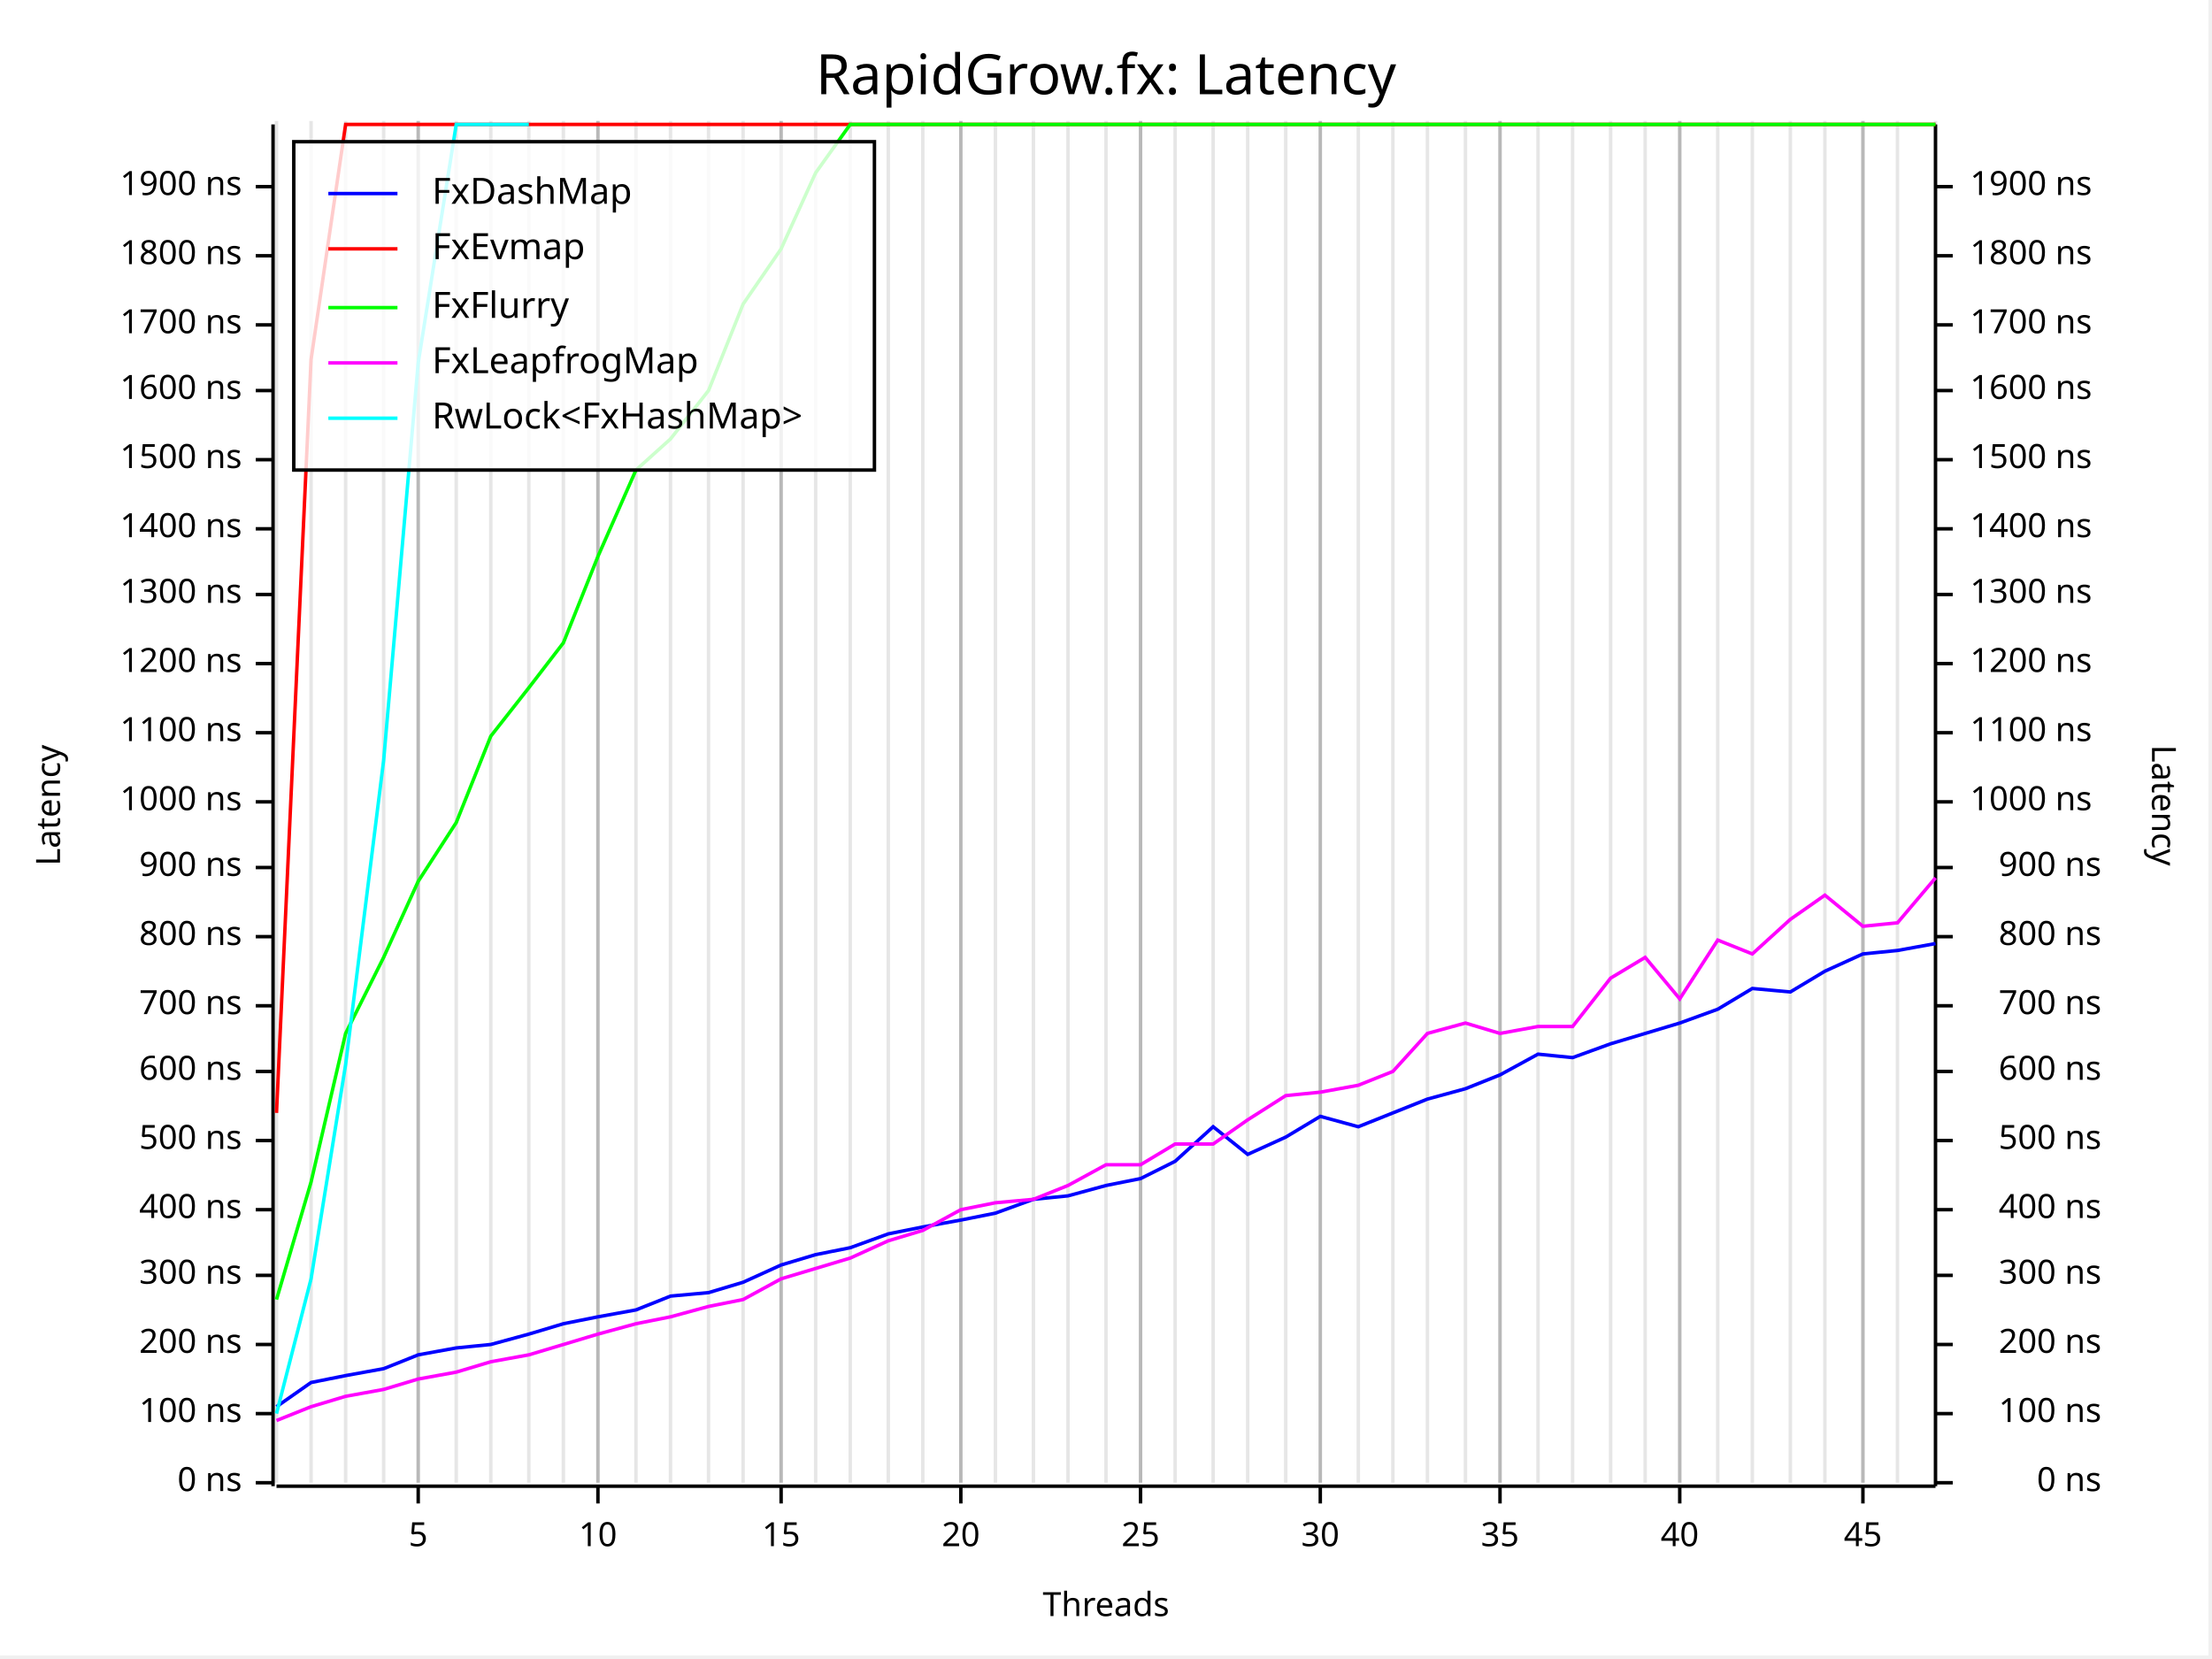
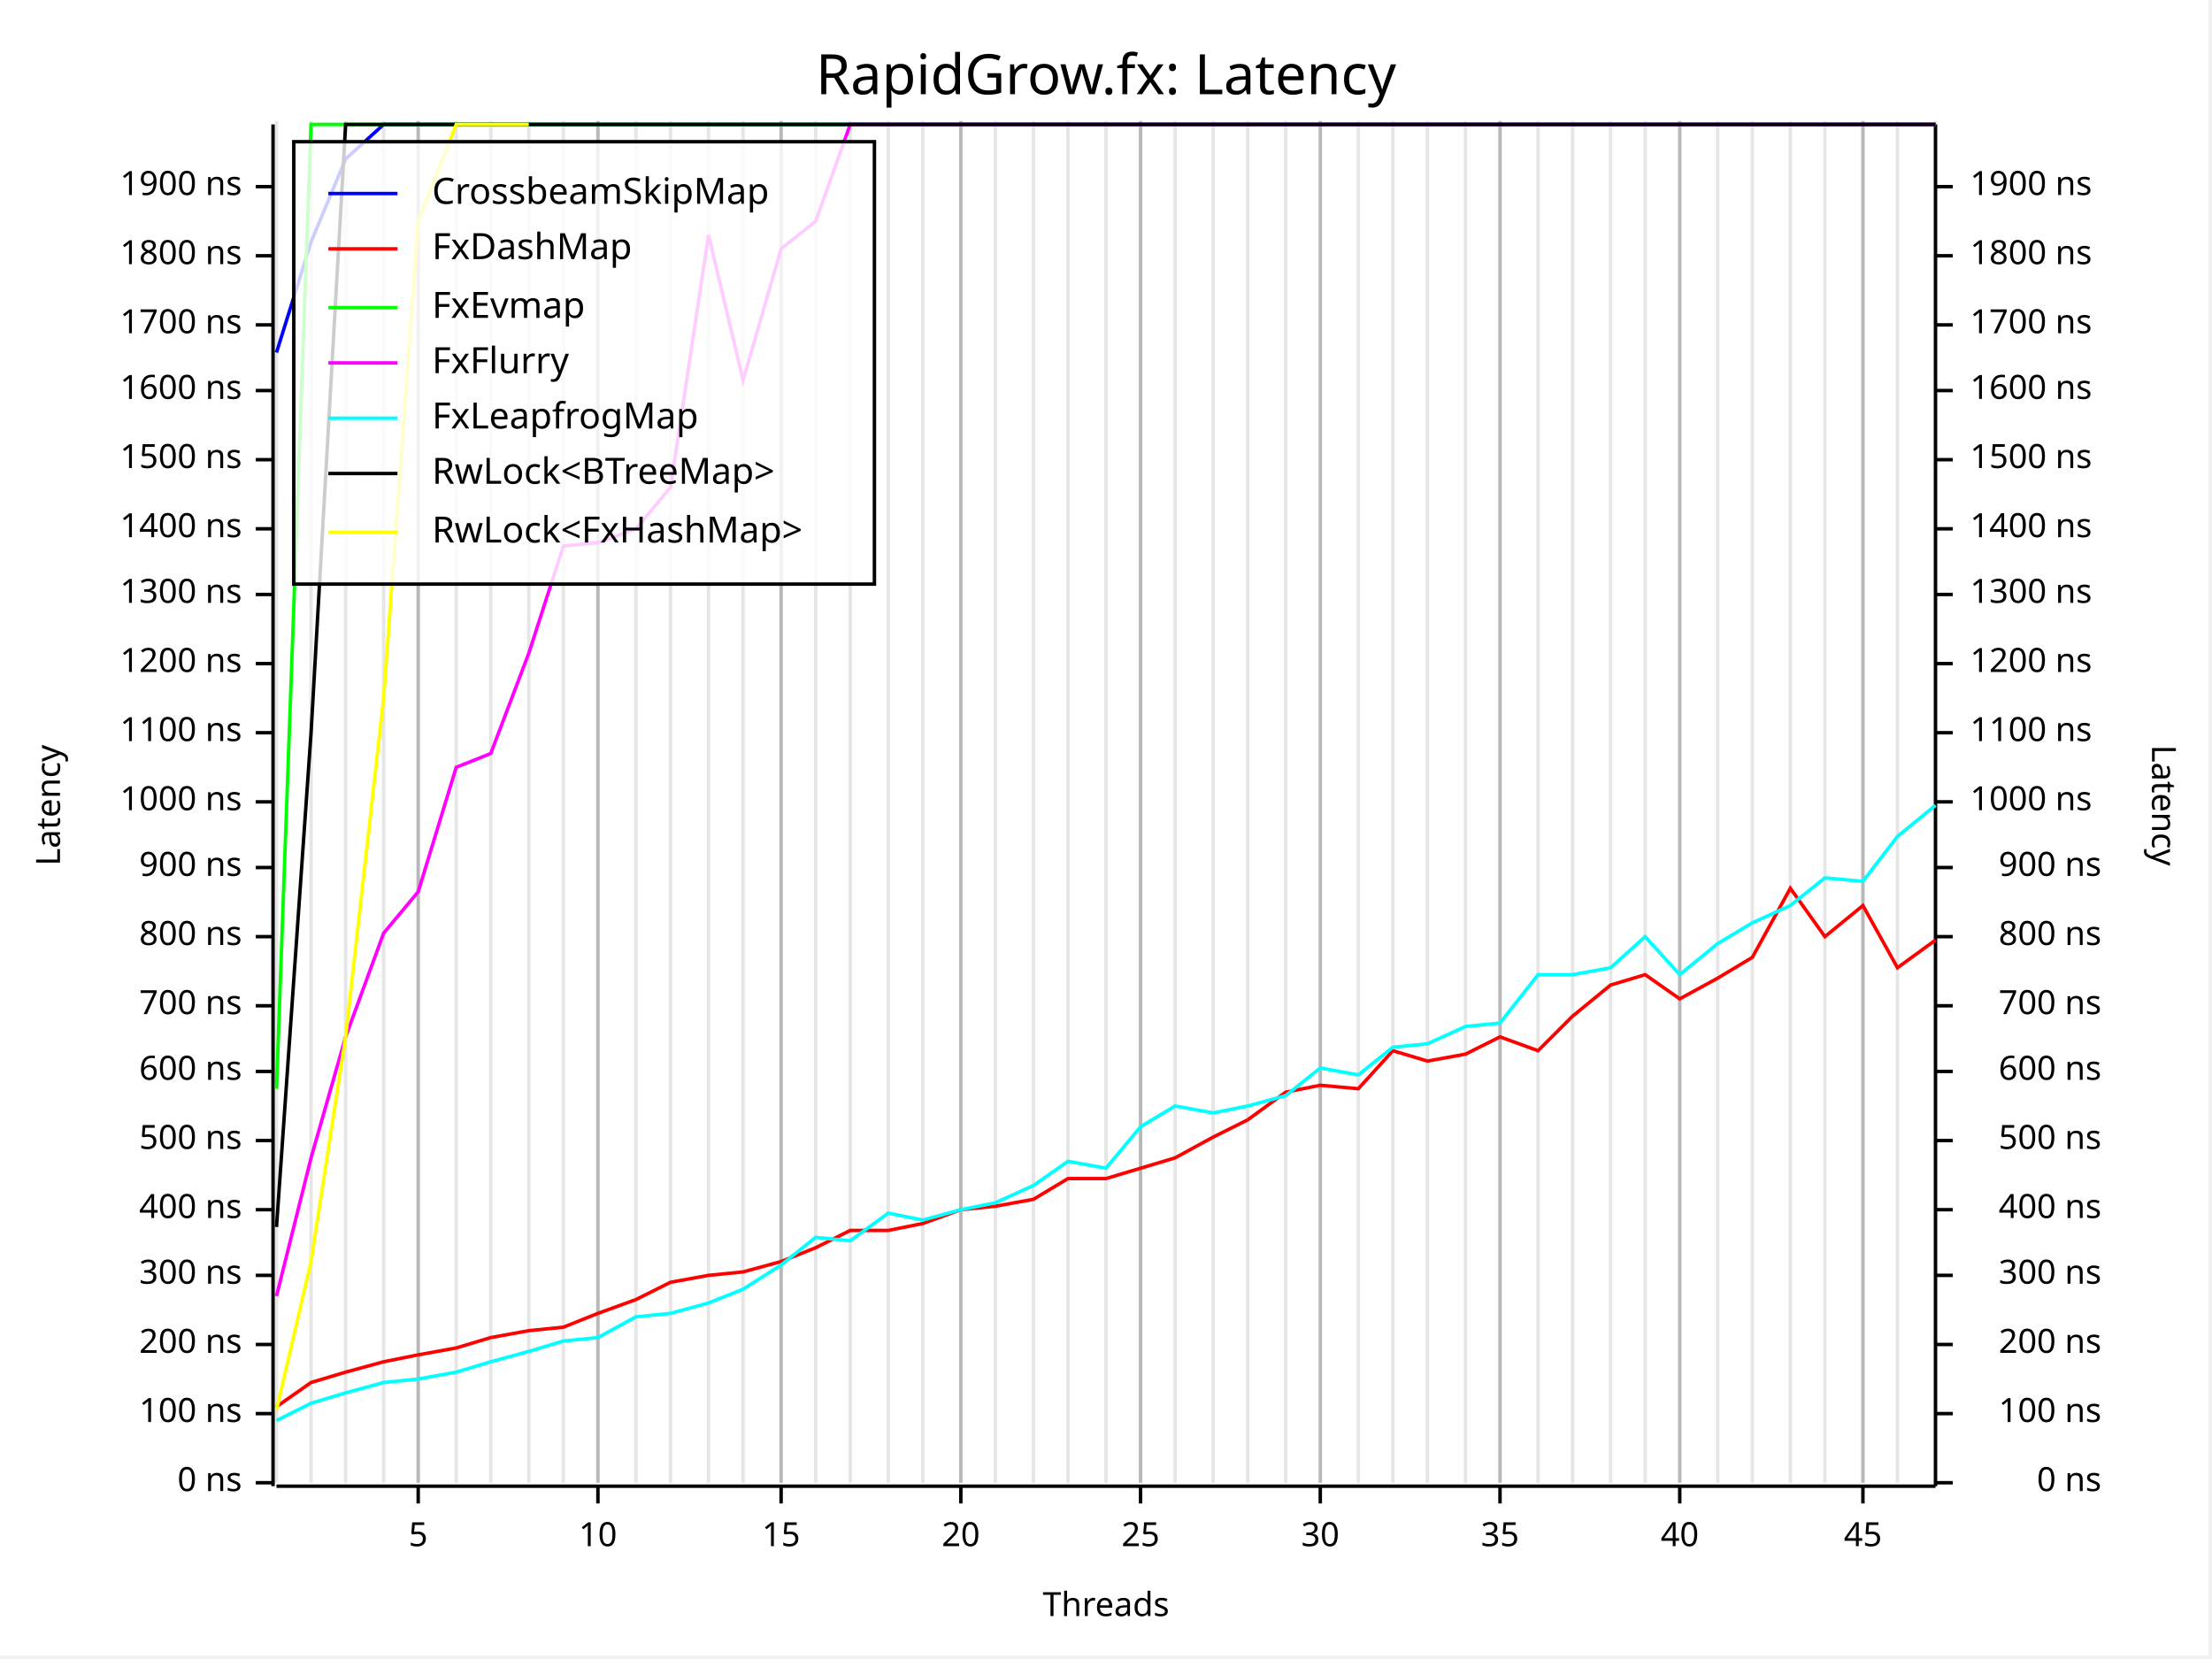
<svg xmlns="http://www.w3.org/2000/svg" width="640" height="480" viewBox="0 0 640 480">
  <rect x="0" y="0" width="639" height="479" opacity="1" fill="#FFFFFF" stroke="none" />
  <text x="320" y="15" dy="0.76em" text-anchor="middle" font-family="Fira Code" font-size="16.129" opacity="1" fill="#000000">
RapidGrow.fx: Latency
</text>
  <line opacity="0.1" stroke="#000000" stroke-width="1" x1="80" y1="429" x2="80" y2="35" />
  <line opacity="0.1" stroke="#000000" stroke-width="1" x1="90" y1="429" x2="90" y2="35" />
  <line opacity="0.1" stroke="#000000" stroke-width="1" x1="100" y1="429" x2="100" y2="35" />
  <line opacity="0.1" stroke="#000000" stroke-width="1" x1="111" y1="429" x2="111" y2="35" />
  <line opacity="0.1" stroke="#000000" stroke-width="1" x1="121" y1="429" x2="121" y2="35" />
  <line opacity="0.1" stroke="#000000" stroke-width="1" x1="132" y1="429" x2="132" y2="35" />
  <line opacity="0.1" stroke="#000000" stroke-width="1" x1="142" y1="429" x2="142" y2="35" />
  <line opacity="0.1" stroke="#000000" stroke-width="1" x1="153" y1="429" x2="153" y2="35" />
  <line opacity="0.1" stroke="#000000" stroke-width="1" x1="163" y1="429" x2="163" y2="35" />
  <line opacity="0.1" stroke="#000000" stroke-width="1" x1="173" y1="429" x2="173" y2="35" />
  <line opacity="0.1" stroke="#000000" stroke-width="1" x1="184" y1="429" x2="184" y2="35" />
  <line opacity="0.1" stroke="#000000" stroke-width="1" x1="194" y1="429" x2="194" y2="35" />
  <line opacity="0.1" stroke="#000000" stroke-width="1" x1="205" y1="429" x2="205" y2="35" />
  <line opacity="0.1" stroke="#000000" stroke-width="1" x1="215" y1="429" x2="215" y2="35" />
  <line opacity="0.1" stroke="#000000" stroke-width="1" x1="226" y1="429" x2="226" y2="35" />
  <line opacity="0.1" stroke="#000000" stroke-width="1" x1="236" y1="429" x2="236" y2="35" />
  <line opacity="0.1" stroke="#000000" stroke-width="1" x1="246" y1="429" x2="246" y2="35" />
  <line opacity="0.1" stroke="#000000" stroke-width="1" x1="257" y1="429" x2="257" y2="35" />
  <line opacity="0.1" stroke="#000000" stroke-width="1" x1="267" y1="429" x2="267" y2="35" />
  <line opacity="0.1" stroke="#000000" stroke-width="1" x1="278" y1="429" x2="278" y2="35" />
  <line opacity="0.1" stroke="#000000" stroke-width="1" x1="288" y1="429" x2="288" y2="35" />
  <line opacity="0.1" stroke="#000000" stroke-width="1" x1="299" y1="429" x2="299" y2="35" />
  <line opacity="0.1" stroke="#000000" stroke-width="1" x1="309" y1="429" x2="309" y2="35" />
  <line opacity="0.1" stroke="#000000" stroke-width="1" x1="320" y1="429" x2="320" y2="35" />
  <line opacity="0.1" stroke="#000000" stroke-width="1" x1="330" y1="429" x2="330" y2="35" />
  <line opacity="0.1" stroke="#000000" stroke-width="1" x1="340" y1="429" x2="340" y2="35" />
  <line opacity="0.1" stroke="#000000" stroke-width="1" x1="351" y1="429" x2="351" y2="35" />
  <line opacity="0.1" stroke="#000000" stroke-width="1" x1="361" y1="429" x2="361" y2="35" />
  <line opacity="0.1" stroke="#000000" stroke-width="1" x1="372" y1="429" x2="372" y2="35" />
  <line opacity="0.1" stroke="#000000" stroke-width="1" x1="382" y1="429" x2="382" y2="35" />
  <line opacity="0.1" stroke="#000000" stroke-width="1" x1="393" y1="429" x2="393" y2="35" />
  <line opacity="0.1" stroke="#000000" stroke-width="1" x1="403" y1="429" x2="403" y2="35" />
  <line opacity="0.1" stroke="#000000" stroke-width="1" x1="413" y1="429" x2="413" y2="35" />
  <line opacity="0.1" stroke="#000000" stroke-width="1" x1="424" y1="429" x2="424" y2="35" />
  <line opacity="0.1" stroke="#000000" stroke-width="1" x1="434" y1="429" x2="434" y2="35" />
  <line opacity="0.1" stroke="#000000" stroke-width="1" x1="445" y1="429" x2="445" y2="35" />
  <line opacity="0.1" stroke="#000000" stroke-width="1" x1="455" y1="429" x2="455" y2="35" />
  <line opacity="0.1" stroke="#000000" stroke-width="1" x1="466" y1="429" x2="466" y2="35" />
  <line opacity="0.1" stroke="#000000" stroke-width="1" x1="476" y1="429" x2="476" y2="35" />
  <line opacity="0.1" stroke="#000000" stroke-width="1" x1="486" y1="429" x2="486" y2="35" />
  <line opacity="0.1" stroke="#000000" stroke-width="1" x1="497" y1="429" x2="497" y2="35" />
  <line opacity="0.1" stroke="#000000" stroke-width="1" x1="507" y1="429" x2="507" y2="35" />
  <line opacity="0.1" stroke="#000000" stroke-width="1" x1="518" y1="429" x2="518" y2="35" />
  <line opacity="0.1" stroke="#000000" stroke-width="1" x1="528" y1="429" x2="528" y2="35" />
  <line opacity="0.1" stroke="#000000" stroke-width="1" x1="539" y1="429" x2="539" y2="35" />
  <line opacity="0.1" stroke="#000000" stroke-width="1" x1="549" y1="429" x2="549" y2="35" />
  <line opacity="0.1" stroke="#000000" stroke-width="1" x1="560" y1="429" x2="560" y2="35" />
  <text x="10" y="233" dy="0.76em" text-anchor="middle" font-family="sans-serif" font-size="9.677" opacity="1" fill="#000000" transform="rotate(270, 10, 233)">
Latency
</text>
  <text x="320" y="470" dy="-0.5ex" text-anchor="middle" font-family="sans-serif" font-size="9.677" opacity="1" fill="#000000">
Threads
</text>
  <text x="630" y="233" dy="0.76em" text-anchor="middle" font-family="sans-serif" font-size="9.677" opacity="1" fill="#000000" transform="rotate(90, 630, 233)">
Latency
</text>
  <line opacity="0.2" stroke="#000000" stroke-width="1" x1="121" y1="429" x2="121" y2="35" />
  <line opacity="0.2" stroke="#000000" stroke-width="1" x1="173" y1="429" x2="173" y2="35" />
  <line opacity="0.2" stroke="#000000" stroke-width="1" x1="226" y1="429" x2="226" y2="35" />
  <line opacity="0.2" stroke="#000000" stroke-width="1" x1="278" y1="429" x2="278" y2="35" />
  <line opacity="0.2" stroke="#000000" stroke-width="1" x1="330" y1="429" x2="330" y2="35" />
  <line opacity="0.2" stroke="#000000" stroke-width="1" x1="382" y1="429" x2="382" y2="35" />
  <line opacity="0.2" stroke="#000000" stroke-width="1" x1="434" y1="429" x2="434" y2="35" />
  <line opacity="0.2" stroke="#000000" stroke-width="1" x1="486" y1="429" x2="486" y2="35" />
  <line opacity="0.2" stroke="#000000" stroke-width="1" x1="539" y1="429" x2="539" y2="35" />
  <polyline fill="none" opacity="1" stroke="#000000" stroke-width="1" points="79,36 79,430 " />
  <text x="70" y="429" dy="0.5ex" text-anchor="end" font-family="sans-serif" font-size="9.677" opacity="1" fill="#000000">
0 ns
</text>
  <polyline fill="none" opacity="1" stroke="#000000" stroke-width="1" points="74,429 79,429 " />
  <text x="70" y="409" dy="0.5ex" text-anchor="end" font-family="sans-serif" font-size="9.677" opacity="1" fill="#000000">
100 ns
</text>
  <polyline fill="none" opacity="1" stroke="#000000" stroke-width="1" points="74,409 79,409 " />
  <text x="70" y="389" dy="0.5ex" text-anchor="end" font-family="sans-serif" font-size="9.677" opacity="1" fill="#000000">
200 ns
</text>
  <polyline fill="none" opacity="1" stroke="#000000" stroke-width="1" points="74,389 79,389 " />
  <text x="70" y="369" dy="0.5ex" text-anchor="end" font-family="sans-serif" font-size="9.677" opacity="1" fill="#000000">
300 ns
</text>
  <polyline fill="none" opacity="1" stroke="#000000" stroke-width="1" points="74,369 79,369 " />
  <text x="70" y="350" dy="0.5ex" text-anchor="end" font-family="sans-serif" font-size="9.677" opacity="1" fill="#000000">
400 ns
</text>
  <polyline fill="none" opacity="1" stroke="#000000" stroke-width="1" points="74,350 79,350 " />
  <text x="70" y="330" dy="0.5ex" text-anchor="end" font-family="sans-serif" font-size="9.677" opacity="1" fill="#000000">
500 ns
</text>
  <polyline fill="none" opacity="1" stroke="#000000" stroke-width="1" points="74,330 79,330 " />
  <text x="70" y="310" dy="0.5ex" text-anchor="end" font-family="sans-serif" font-size="9.677" opacity="1" fill="#000000">
600 ns
</text>
  <polyline fill="none" opacity="1" stroke="#000000" stroke-width="1" points="74,310 79,310 " />
  <text x="70" y="291" dy="0.5ex" text-anchor="end" font-family="sans-serif" font-size="9.677" opacity="1" fill="#000000">
700 ns
</text>
  <polyline fill="none" opacity="1" stroke="#000000" stroke-width="1" points="74,291 79,291 " />
  <text x="70" y="271" dy="0.5ex" text-anchor="end" font-family="sans-serif" font-size="9.677" opacity="1" fill="#000000">
800 ns
</text>
  <polyline fill="none" opacity="1" stroke="#000000" stroke-width="1" points="74,271 79,271 " />
  <text x="70" y="251" dy="0.5ex" text-anchor="end" font-family="sans-serif" font-size="9.677" opacity="1" fill="#000000">
900 ns
</text>
  <polyline fill="none" opacity="1" stroke="#000000" stroke-width="1" points="74,251 79,251 " />
  <text x="70" y="232" dy="0.5ex" text-anchor="end" font-family="sans-serif" font-size="9.677" opacity="1" fill="#000000">
1000 ns
</text>
  <polyline fill="none" opacity="1" stroke="#000000" stroke-width="1" points="74,232 79,232 " />
  <text x="70" y="212" dy="0.5ex" text-anchor="end" font-family="sans-serif" font-size="9.677" opacity="1" fill="#000000">
1100 ns
</text>
  <polyline fill="none" opacity="1" stroke="#000000" stroke-width="1" points="74,212 79,212 " />
  <text x="70" y="192" dy="0.5ex" text-anchor="end" font-family="sans-serif" font-size="9.677" opacity="1" fill="#000000">
1200 ns
</text>
  <polyline fill="none" opacity="1" stroke="#000000" stroke-width="1" points="74,192 79,192 " />
  <text x="70" y="172" dy="0.5ex" text-anchor="end" font-family="sans-serif" font-size="9.677" opacity="1" fill="#000000">
1300 ns
</text>
  <polyline fill="none" opacity="1" stroke="#000000" stroke-width="1" points="74,172 79,172 " />
  <text x="70" y="153" dy="0.5ex" text-anchor="end" font-family="sans-serif" font-size="9.677" opacity="1" fill="#000000">
1400 ns
</text>
  <polyline fill="none" opacity="1" stroke="#000000" stroke-width="1" points="74,153 79,153 " />
  <text x="70" y="133" dy="0.5ex" text-anchor="end" font-family="sans-serif" font-size="9.677" opacity="1" fill="#000000">
1500 ns
</text>
  <polyline fill="none" opacity="1" stroke="#000000" stroke-width="1" points="74,133 79,133 " />
  <text x="70" y="113" dy="0.5ex" text-anchor="end" font-family="sans-serif" font-size="9.677" opacity="1" fill="#000000">
1600 ns
</text>
  <polyline fill="none" opacity="1" stroke="#000000" stroke-width="1" points="74,113 79,113 " />
  <text x="70" y="94" dy="0.5ex" text-anchor="end" font-family="sans-serif" font-size="9.677" opacity="1" fill="#000000">
1700 ns
</text>
  <polyline fill="none" opacity="1" stroke="#000000" stroke-width="1" points="74,94 79,94 " />
  <text x="70" y="74" dy="0.5ex" text-anchor="end" font-family="sans-serif" font-size="9.677" opacity="1" fill="#000000">
1800 ns
</text>
  <polyline fill="none" opacity="1" stroke="#000000" stroke-width="1" points="74,74 79,74 " />
  <text x="70" y="54" dy="0.5ex" text-anchor="end" font-family="sans-serif" font-size="9.677" opacity="1" fill="#000000">
1900 ns
</text>
  <polyline fill="none" opacity="1" stroke="#000000" stroke-width="1" points="74,54 79,54 " />
  <polyline fill="none" opacity="1" stroke="#000000" stroke-width="1" points="80,430 560,430 " />
  <text x="121" y="440" dy="0.76em" text-anchor="middle" font-family="sans-serif" font-size="9.677" opacity="1" fill="#000000">
5
</text>
  <polyline fill="none" opacity="1" stroke="#000000" stroke-width="1" points="121,430 121,435 " />
  <text x="173" y="440" dy="0.76em" text-anchor="middle" font-family="sans-serif" font-size="9.677" opacity="1" fill="#000000">
10
</text>
  <polyline fill="none" opacity="1" stroke="#000000" stroke-width="1" points="173,430 173,435 " />
  <text x="226" y="440" dy="0.76em" text-anchor="middle" font-family="sans-serif" font-size="9.677" opacity="1" fill="#000000">
15
</text>
  <polyline fill="none" opacity="1" stroke="#000000" stroke-width="1" points="226,430 226,435 " />
  <text x="278" y="440" dy="0.76em" text-anchor="middle" font-family="sans-serif" font-size="9.677" opacity="1" fill="#000000">
20
</text>
  <polyline fill="none" opacity="1" stroke="#000000" stroke-width="1" points="278,430 278,435 " />
  <text x="330" y="440" dy="0.76em" text-anchor="middle" font-family="sans-serif" font-size="9.677" opacity="1" fill="#000000">
25
</text>
  <polyline fill="none" opacity="1" stroke="#000000" stroke-width="1" points="330,430 330,435 " />
  <text x="382" y="440" dy="0.76em" text-anchor="middle" font-family="sans-serif" font-size="9.677" opacity="1" fill="#000000">
30
</text>
  <polyline fill="none" opacity="1" stroke="#000000" stroke-width="1" points="382,430 382,435 " />
  <text x="434" y="440" dy="0.76em" text-anchor="middle" font-family="sans-serif" font-size="9.677" opacity="1" fill="#000000">
35
</text>
  <polyline fill="none" opacity="1" stroke="#000000" stroke-width="1" points="434,430 434,435 " />
  <text x="486" y="440" dy="0.76em" text-anchor="middle" font-family="sans-serif" font-size="9.677" opacity="1" fill="#000000">
40
</text>
  <polyline fill="none" opacity="1" stroke="#000000" stroke-width="1" points="486,430 486,435 " />
  <text x="539" y="440" dy="0.76em" text-anchor="middle" font-family="sans-serif" font-size="9.677" opacity="1" fill="#000000">
45
</text>
  <polyline fill="none" opacity="1" stroke="#000000" stroke-width="1" points="539,430 539,435 " />
  <polyline fill="none" opacity="1" stroke="#000000" stroke-width="1" points="560,36 560,430 " />
  <text x="608" y="429" dy="0.5ex" text-anchor="end" font-family="sans-serif" font-size="9.677" opacity="1" fill="#000000">
0 ns
</text>
  <polyline fill="none" opacity="1" stroke="#000000" stroke-width="1" points="560,429 565,429 " />
  <text x="608" y="409" dy="0.5ex" text-anchor="end" font-family="sans-serif" font-size="9.677" opacity="1" fill="#000000">
100 ns
</text>
  <polyline fill="none" opacity="1" stroke="#000000" stroke-width="1" points="560,409 565,409 " />
  <text x="608" y="389" dy="0.5ex" text-anchor="end" font-family="sans-serif" font-size="9.677" opacity="1" fill="#000000">
200 ns
</text>
  <polyline fill="none" opacity="1" stroke="#000000" stroke-width="1" points="560,389 565,389 " />
  <text x="608" y="369" dy="0.5ex" text-anchor="end" font-family="sans-serif" font-size="9.677" opacity="1" fill="#000000">
300 ns
</text>
  <polyline fill="none" opacity="1" stroke="#000000" stroke-width="1" points="560,369 565,369 " />
  <text x="608" y="350" dy="0.5ex" text-anchor="end" font-family="sans-serif" font-size="9.677" opacity="1" fill="#000000">
400 ns
</text>
  <polyline fill="none" opacity="1" stroke="#000000" stroke-width="1" points="560,350 565,350 " />
  <text x="608" y="330" dy="0.5ex" text-anchor="end" font-family="sans-serif" font-size="9.677" opacity="1" fill="#000000">
500 ns
</text>
  <polyline fill="none" opacity="1" stroke="#000000" stroke-width="1" points="560,330 565,330 " />
  <text x="608" y="310" dy="0.5ex" text-anchor="end" font-family="sans-serif" font-size="9.677" opacity="1" fill="#000000">
600 ns
</text>
  <polyline fill="none" opacity="1" stroke="#000000" stroke-width="1" points="560,310 565,310 " />
  <text x="608" y="291" dy="0.5ex" text-anchor="end" font-family="sans-serif" font-size="9.677" opacity="1" fill="#000000">
700 ns
</text>
  <polyline fill="none" opacity="1" stroke="#000000" stroke-width="1" points="560,291 565,291 " />
  <text x="608" y="271" dy="0.5ex" text-anchor="end" font-family="sans-serif" font-size="9.677" opacity="1" fill="#000000">
800 ns
</text>
  <polyline fill="none" opacity="1" stroke="#000000" stroke-width="1" points="560,271 565,271 " />
  <text x="608" y="251" dy="0.5ex" text-anchor="end" font-family="sans-serif" font-size="9.677" opacity="1" fill="#000000">
900 ns
</text>
  <polyline fill="none" opacity="1" stroke="#000000" stroke-width="1" points="560,251 565,251 " />
  <text x="570" y="232" dy="0.5ex" text-anchor="start" font-family="sans-serif" font-size="9.677" opacity="1" fill="#000000">
1000 ns
</text>
  <polyline fill="none" opacity="1" stroke="#000000" stroke-width="1" points="560,232 565,232 " />
  <text x="570" y="212" dy="0.5ex" text-anchor="start" font-family="sans-serif" font-size="9.677" opacity="1" fill="#000000">
1100 ns
</text>
  <polyline fill="none" opacity="1" stroke="#000000" stroke-width="1" points="560,212 565,212 " />
  <text x="570" y="192" dy="0.5ex" text-anchor="start" font-family="sans-serif" font-size="9.677" opacity="1" fill="#000000">
1200 ns
</text>
  <polyline fill="none" opacity="1" stroke="#000000" stroke-width="1" points="560,192 565,192 " />
  <text x="570" y="172" dy="0.5ex" text-anchor="start" font-family="sans-serif" font-size="9.677" opacity="1" fill="#000000">
1300 ns
</text>
  <polyline fill="none" opacity="1" stroke="#000000" stroke-width="1" points="560,172 565,172 " />
  <text x="570" y="153" dy="0.5ex" text-anchor="start" font-family="sans-serif" font-size="9.677" opacity="1" fill="#000000">
1400 ns
</text>
  <polyline fill="none" opacity="1" stroke="#000000" stroke-width="1" points="560,153 565,153 " />
  <text x="570" y="133" dy="0.5ex" text-anchor="start" font-family="sans-serif" font-size="9.677" opacity="1" fill="#000000">
1500 ns
</text>
  <polyline fill="none" opacity="1" stroke="#000000" stroke-width="1" points="560,133 565,133 " />
  <text x="570" y="113" dy="0.5ex" text-anchor="start" font-family="sans-serif" font-size="9.677" opacity="1" fill="#000000">
1600 ns
</text>
  <polyline fill="none" opacity="1" stroke="#000000" stroke-width="1" points="560,113 565,113 " />
  <text x="570" y="94" dy="0.5ex" text-anchor="start" font-family="sans-serif" font-size="9.677" opacity="1" fill="#000000">
1700 ns
</text>
  <polyline fill="none" opacity="1" stroke="#000000" stroke-width="1" points="560,94 565,94 " />
  <text x="570" y="74" dy="0.5ex" text-anchor="start" font-family="sans-serif" font-size="9.677" opacity="1" fill="#000000">
1800 ns
</text>
  <polyline fill="none" opacity="1" stroke="#000000" stroke-width="1" points="560,74 565,74 " />
  <text x="570" y="54" dy="0.5ex" text-anchor="start" font-family="sans-serif" font-size="9.677" opacity="1" fill="#000000">
1900 ns
</text>
  <polyline fill="none" opacity="1" stroke="#000000" stroke-width="1" points="560,54 565,54 " />
-   <polyline fill="none" opacity="1" stroke="#0000FF" stroke-width="1" points="80,407 90,400 100,398 111,396 121,392 132,390 142,389 153,386 163,383 173,381 184,379 194,375 205,374 215,371 226,366 236,363 246,361 257,357 267,355 278,353 288,351 299,347 309,346 320,343 330,341 340,336 351,326 361,334 372,329 382,323 393,326 403,322 413,318 424,315 434,311 445,305 455,306 466,302 476,299 486,296 497,292 507,286 518,287 528,281 539,276 549,275 560,273 " />
-   <polyline fill="none" opacity="1" stroke="#FF0000" stroke-width="1" points="80,322 90,104 100,36 111,36 121,36 132,36 142,36 153,36 163,36 173,36 184,36 194,36 205,36 215,36 226,36 236,36 246,36 257,36 267,36 278,36 288,36 299,36 309,36 320,36 330,36 340,36 351,36 361,36 372,36 382,36 393,36 403,36 413,36 424,36 434,36 445,36 455,36 466,36 476,36 486,36 497,36 507,36 518,36 528,36 539,36 549,36 560,36 " />
-   <polyline fill="none" opacity="1" stroke="#00FF00" stroke-width="1" points="80,376 90,342 100,299 111,277 121,255 132,238 142,213 153,199 163,186 173,161 184,136 194,127 205,113 215,88 226,72 236,50 246,36 257,36 267,36 278,36 288,36 299,36 309,36 320,36 330,36 340,36 351,36 361,36 372,36 382,36 393,36 403,36 413,36 424,36 434,36 445,36 455,36 466,36 476,36 486,36 497,36 507,36 518,36 528,36 539,36 549,36 560,36 " />
-   <polyline fill="none" opacity="1" stroke="#FF00FF" stroke-width="1" points="80,411 90,407 100,404 111,402 121,399 132,397 142,394 153,392 163,389 173,386 184,383 194,381 205,378 215,376 226,370 236,367 246,364 257,359 267,356 278,350 288,348 299,347 309,343 320,337 330,337 340,331 351,331 361,324 372,317 382,316 393,314 403,310 413,299 424,296 434,299 445,297 455,297 466,283 476,277 486,289 497,272 507,276 518,266 528,259 539,268 549,267 560,254 " />
-   <polyline fill="none" opacity="1" stroke="#00FFFF" stroke-width="1" points="80,409 90,370 100,308 111,220 121,105 132,36 142,36 153,36 " />
-   <rect x="85" y="41" width="168" height="95" opacity="0.8" fill="#FFFFFF" stroke="none" />
-   <rect x="85" y="41" width="168" height="95" opacity="1" fill="none" stroke="#000000" />
+   <polyline fill="none" opacity="1" stroke="#0000FF" stroke-width="1" points="80,102 90,70 100,46 111,36 121,36 132,36 142,36 153,36 163,36 173,36 184,36 194,36 205,36 215,36 226,36 236,36 246,36 257,36 267,36 278,36 288,36 299,36 309,36 320,36 330,36 340,36 351,36 361,36 372,36 382,36 393,36 403,36 413,36 424,36 434,36 445,36 455,36 466,36 476,36 486,36 497,36 507,36 518,36 528,36 539,36 549,36 560,36 " />
+   <polyline fill="none" opacity="1" stroke="#FF0000" stroke-width="1" points="80,407 90,400 100,397 111,394 121,392 132,390 142,387 153,385 163,384 173,380 184,376 194,371 205,369 215,368 226,365 236,361 246,356 257,356 267,354 278,350 288,349 299,347 309,341 320,341 330,338 340,335 351,329 361,324 372,316 382,314 393,315 403,304 413,307 424,305 434,300 445,304 455,294 466,285 476,282 486,289 497,283 507,277 518,257 528,271 539,262 549,280 560,272 " />
+   <polyline fill="none" opacity="1" stroke="#00FF00" stroke-width="1" points="80,315 90,36 100,36 111,36 121,36 132,36 142,36 153,36 163,36 173,36 184,36 194,36 205,36 215,36 226,36 236,36 246,36 257,36 267,36 278,36 288,36 299,36 309,36 320,36 330,36 340,36 351,36 361,36 372,36 382,36 393,36 403,36 413,36 424,36 434,36 445,36 455,36 466,36 476,36 486,36 497,36 507,36 518,36 528,36 539,36 549,36 560,36 " />
+   <polyline fill="none" opacity="1" stroke="#FF00FF" stroke-width="1" points="80,375 90,335 100,300 111,270 121,258 132,222 142,218 153,189 163,158 173,157 184,153 194,141 205,68 215,110 226,72 236,64 246,36 257,36 267,36 278,36 288,36 299,36 309,36 320,36 330,36 340,36 351,36 361,36 372,36 382,36 393,36 403,36 413,36 424,36 434,36 445,36 455,36 466,36 476,36 486,36 497,36 507,36 518,36 528,36 539,36 549,36 560,36 " />
+   <polyline fill="none" opacity="1" stroke="#00FFFF" stroke-width="1" points="80,411 90,406 100,403 111,400 121,399 132,397 142,394 153,391 163,388 173,387 184,381 194,380 205,377 215,373 226,366 236,358 246,359 257,351 267,353 278,350 288,348 299,343 309,336 320,338 330,326 340,320 351,322 361,320 372,317 382,309 393,311 403,303 413,302 424,297 434,296 445,282 455,282 466,280 476,271 486,282 497,273 507,267 518,262 528,254 539,255 549,242 560,233 " />
+   <polyline fill="none" opacity="1" stroke="#000000" stroke-width="1" points="80,355 90,212 100,36 111,36 121,36 132,36 142,36 153,36 163,36 173,36 184,36 194,36 205,36 215,36 226,36 236,36 246,36 257,36 267,36 278,36 288,36 299,36 309,36 320,36 330,36 340,36 351,36 361,36 372,36 382,36 393,36 403,36 413,36 424,36 434,36 445,36 455,36 466,36 476,36 486,36 497,36 507,36 518,36 528,36 539,36 549,36 560,36 " />
+   <polyline fill="none" opacity="1" stroke="#FFFF00" stroke-width="1" points="80,408 90,365 100,300 111,202 121,64 132,36 142,36 153,36 " />
+   <rect x="85" y="41" width="168" height="128" opacity="0.8" fill="#FFFFFF" stroke="none" />
+   <rect x="85" y="41" width="168" height="128" opacity="1" fill="none" stroke="#000000" />
  <text x="125" y="51" dy="0.76em" text-anchor="start" font-family="Fira Code" font-size="10.484" opacity="1" fill="#000000">
+ CrossbeamSkipMap
+ </text>
+   <text x="125" y="67" dy="0.76em" text-anchor="start" font-family="Fira Code" font-size="10.484" opacity="1" fill="#000000">
FxDashMap
</text>
-   <text x="125" y="67" dy="0.76em" text-anchor="start" font-family="Fira Code" font-size="10.484" opacity="1" fill="#000000">
+   <text x="125" y="84" dy="0.76em" text-anchor="start" font-family="Fira Code" font-size="10.484" opacity="1" fill="#000000">
FxEvmap
</text>
-   <text x="125" y="84" dy="0.76em" text-anchor="start" font-family="Fira Code" font-size="10.484" opacity="1" fill="#000000">
+   <text x="125" y="100" dy="0.76em" text-anchor="start" font-family="Fira Code" font-size="10.484" opacity="1" fill="#000000">
FxFlurry
</text>
-   <text x="125" y="100" dy="0.76em" text-anchor="start" font-family="Fira Code" font-size="10.484" opacity="1" fill="#000000">
+   <text x="125" y="116" dy="0.76em" text-anchor="start" font-family="Fira Code" font-size="10.484" opacity="1" fill="#000000">
FxLeapfrogMap
</text>
-   <text x="125" y="116" dy="0.76em" text-anchor="start" font-family="Fira Code" font-size="10.484" opacity="1" fill="#000000">
+   <text x="125" y="132" dy="0.76em" text-anchor="start" font-family="Fira Code" font-size="10.484" opacity="1" fill="#000000">
+ RwLock&lt;BTreeMap&gt;
+ </text>
+   <text x="125" y="149" dy="0.76em" text-anchor="start" font-family="Fira Code" font-size="10.484" opacity="1" fill="#000000">
RwLock&lt;FxHashMap&gt;
</text>
  <polyline fill="none" opacity="1" stroke="#0000FF" stroke-width="1" points="95,56 115,56 " />
  <polyline fill="none" opacity="1" stroke="#FF0000" stroke-width="1" points="95,72 115,72 " />
  <polyline fill="none" opacity="1" stroke="#00FF00" stroke-width="1" points="95,89 115,89 " />
  <polyline fill="none" opacity="1" stroke="#FF00FF" stroke-width="1" points="95,105 115,105 " />
  <polyline fill="none" opacity="1" stroke="#00FFFF" stroke-width="1" points="95,121 115,121 " />
+   <polyline fill="none" opacity="1" stroke="#000000" stroke-width="1" points="95,137 115,137 " />
+   <polyline fill="none" opacity="1" stroke="#FFFF00" stroke-width="1" points="95,154 115,154 " />
</svg>
